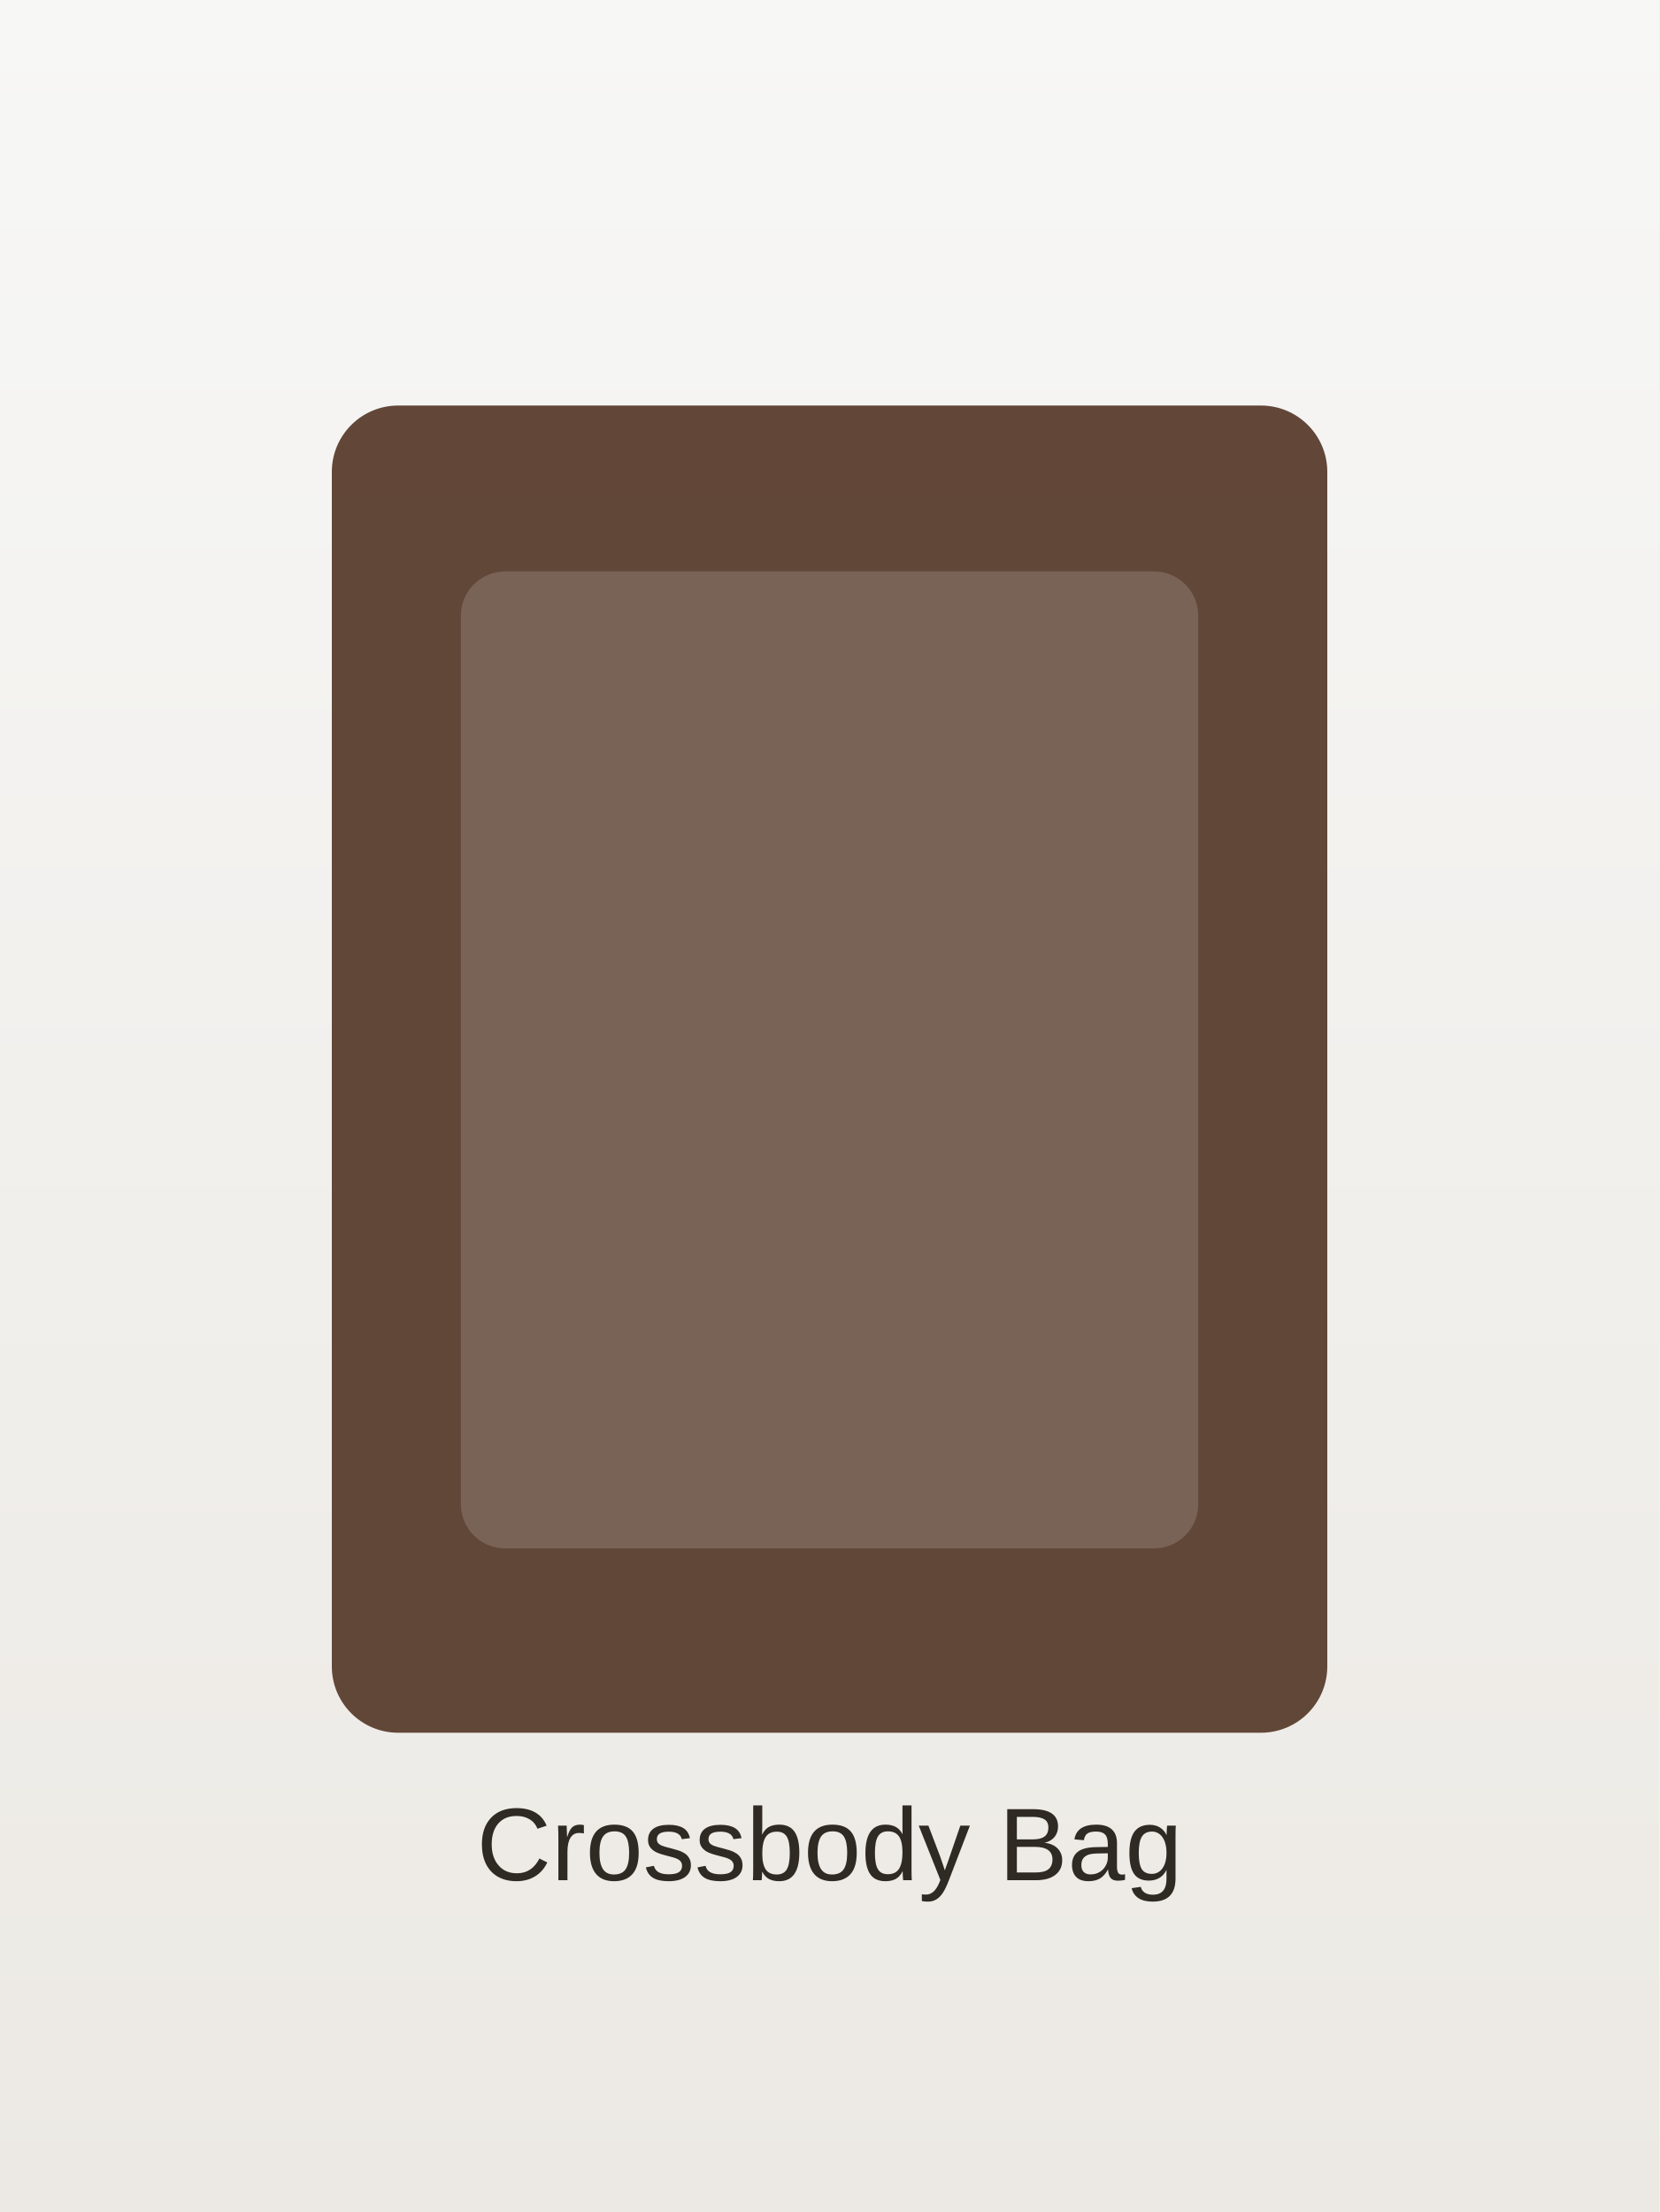
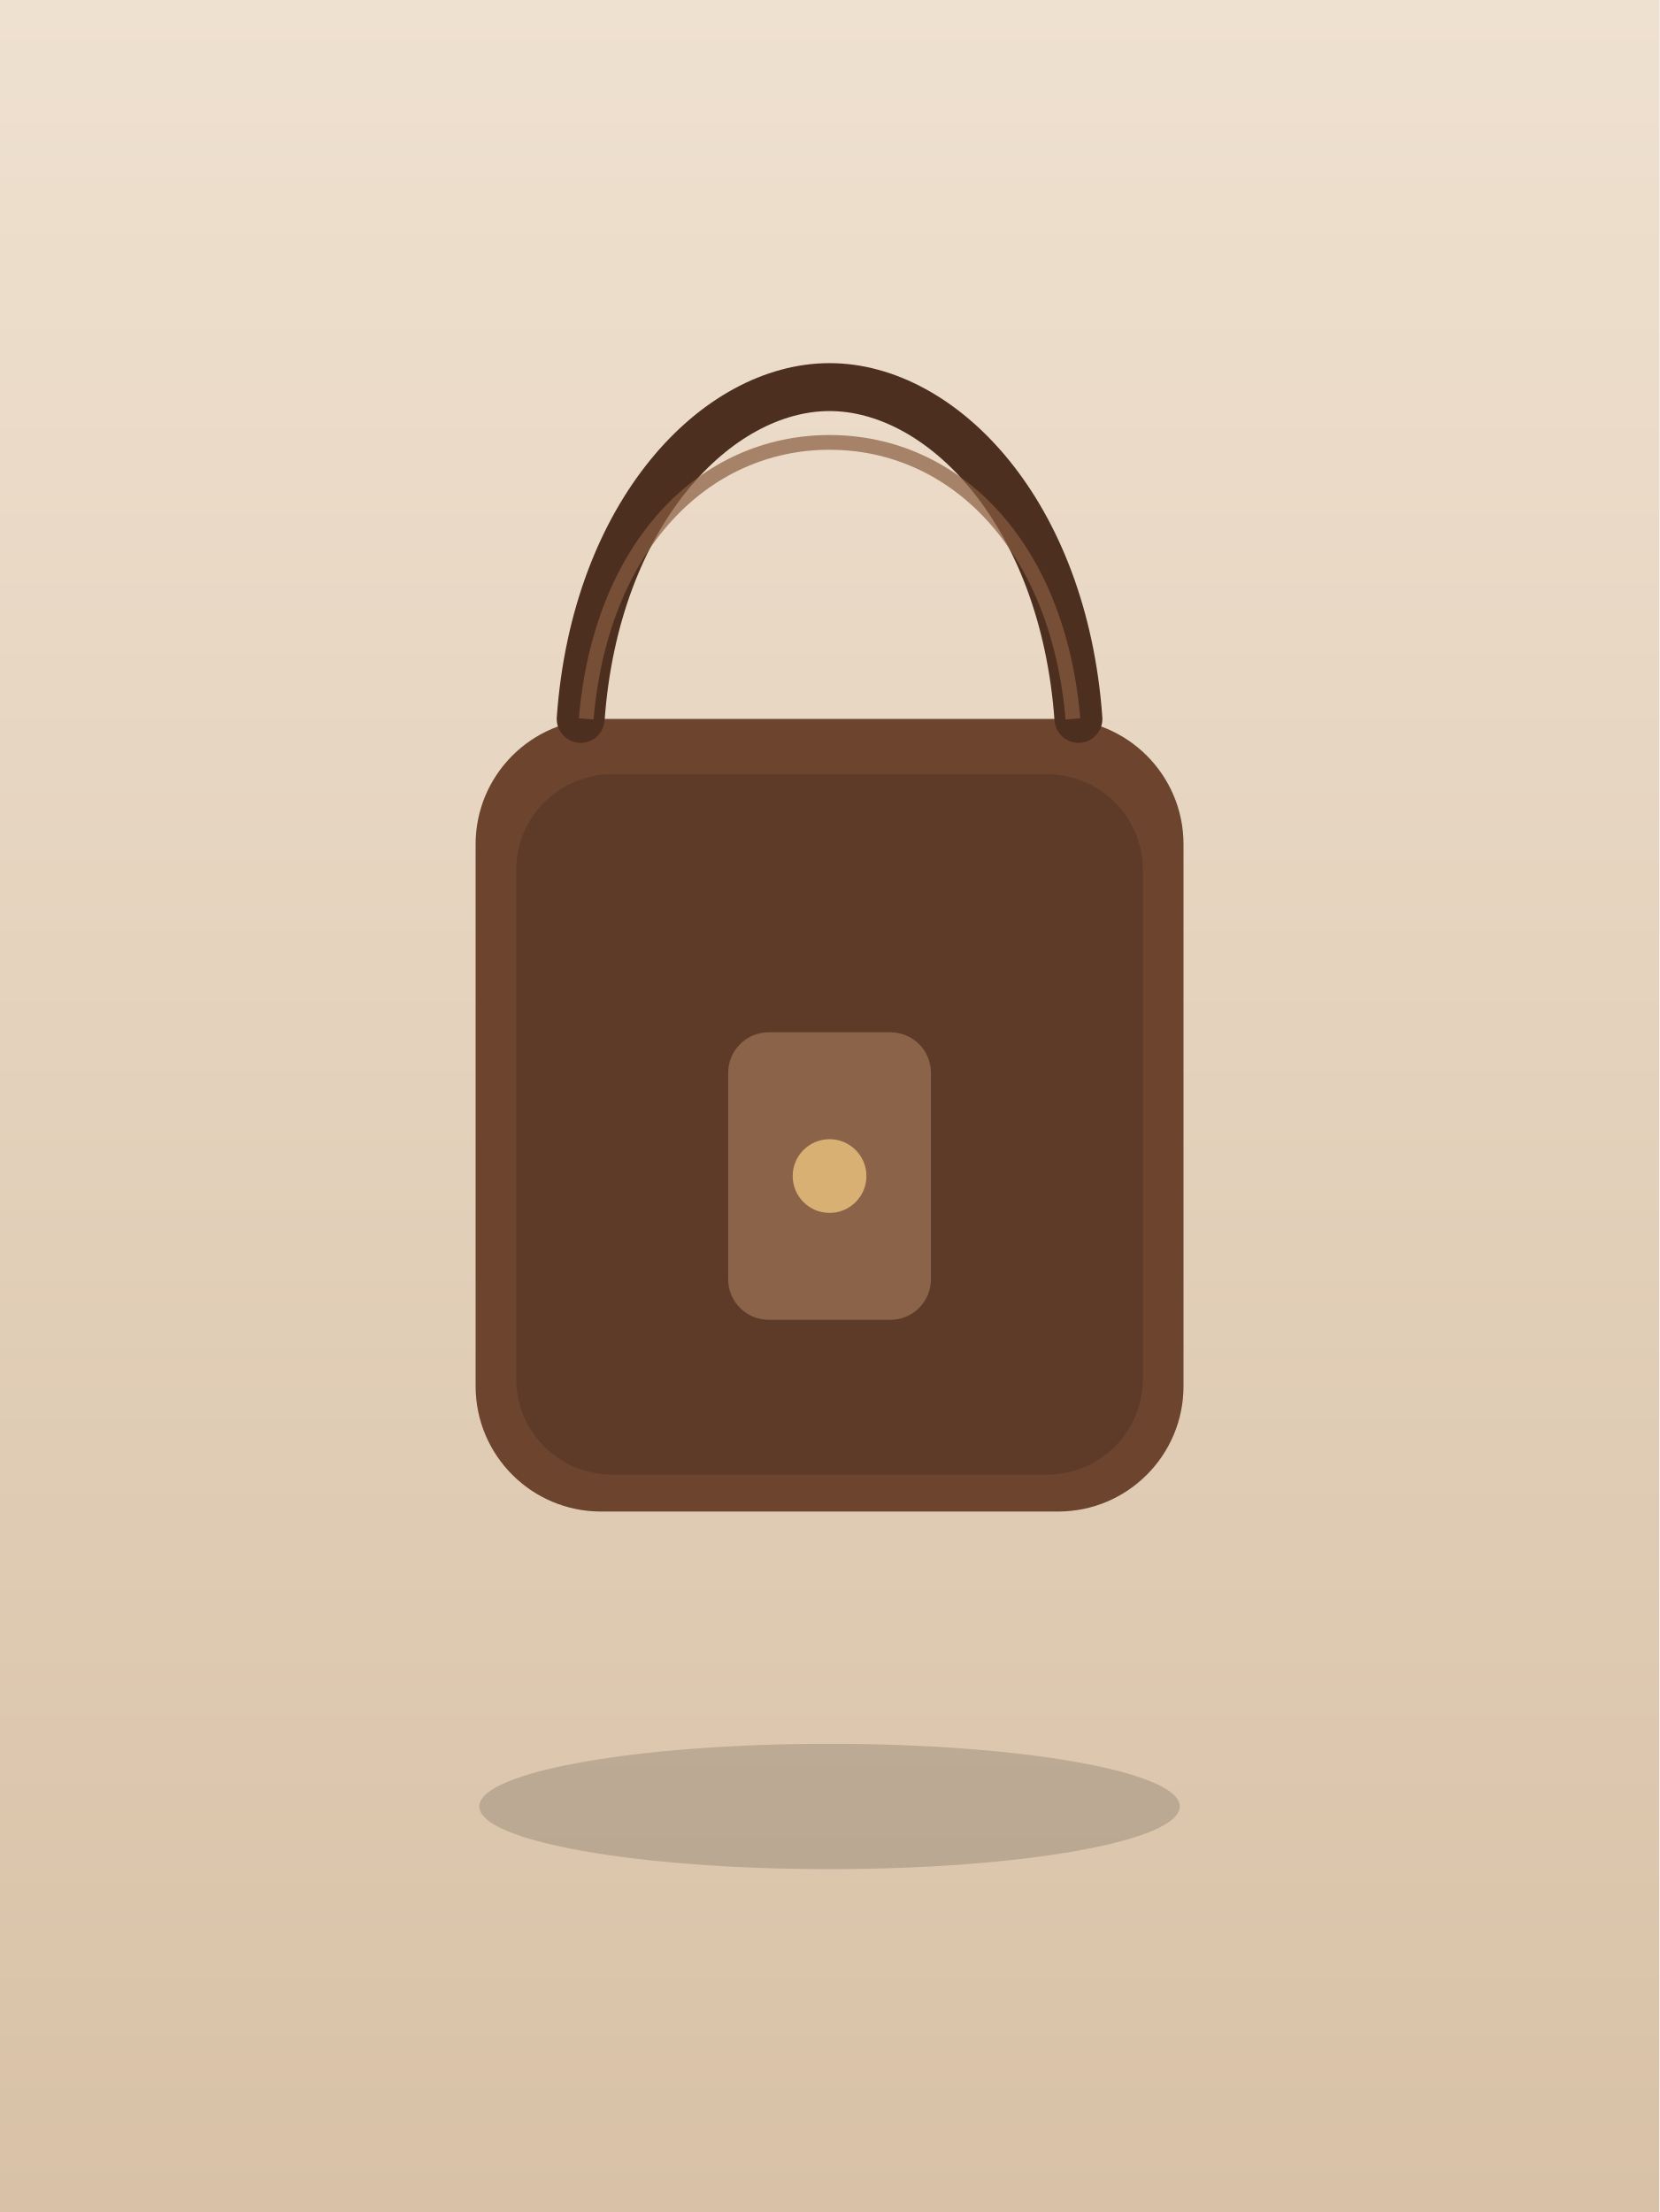
- <svg xmlns="http://www.w3.org/2000/svg" width="900" height="1200" viewBox="0 0 900 1200" role="img" aria-label="Crossbody Bag">
+ <svg xmlns="http://www.w3.org/2000/svg" width="900" height="1200" viewBox="0 0 900 1200" role="img" aria-label="Leather crossbody bag product image">
  <defs>
    <linearGradient id="bg" x1="0" y1="0" x2="0" y2="1">
-       <stop offset="0%" stop-color="#f7f7f6" />
-       <stop offset="100%" stop-color="#ece9e4" />
+       <stop offset="0%" stop-color="#efe1d0" />
+       <stop offset="100%" stop-color="#d8c1a6" />
    </linearGradient>
  </defs>
  <rect width="900" height="1200" fill="url(#bg)" />
-   <rect x="180" y="220" width="540" height="720" rx="36" fill="#5a3f2f" opacity="0.95" />
-   <rect x="250" y="310" width="400" height="530" rx="24" fill="#ffffff" opacity="0.15" />
-   <text x="450" y="1020" text-anchor="middle" font-family="Arial, Helvetica, sans-serif" font-size="56" fill="#2f2a23">Crossbody Bag</text>
+   <ellipse cx="450" cy="980" rx="190" ry="34" fill="#000" opacity="0.15" />
+   <rect x="258" y="390" width="384" height="430" rx="68" fill="#6d452f" />
+   <rect x="280" y="420" width="340" height="380" rx="52" fill="#5e3b28" />
+   <path d="M315 390c8-112 74-180 135-180s127 68 135 180" fill="none" stroke="#4d2f20" stroke-width="26" stroke-linecap="round" />
+   <path d="M318 390c8-94 64-150 132-150s124 56 132 150" fill="none" stroke="#895c40" stroke-width="8" opacity="0.7" />
+   <rect x="395" y="560" width="110" height="156" rx="22" fill="#8a6349" />
+   <circle cx="450" cy="638" r="20" fill="#d9b073" />
</svg>
